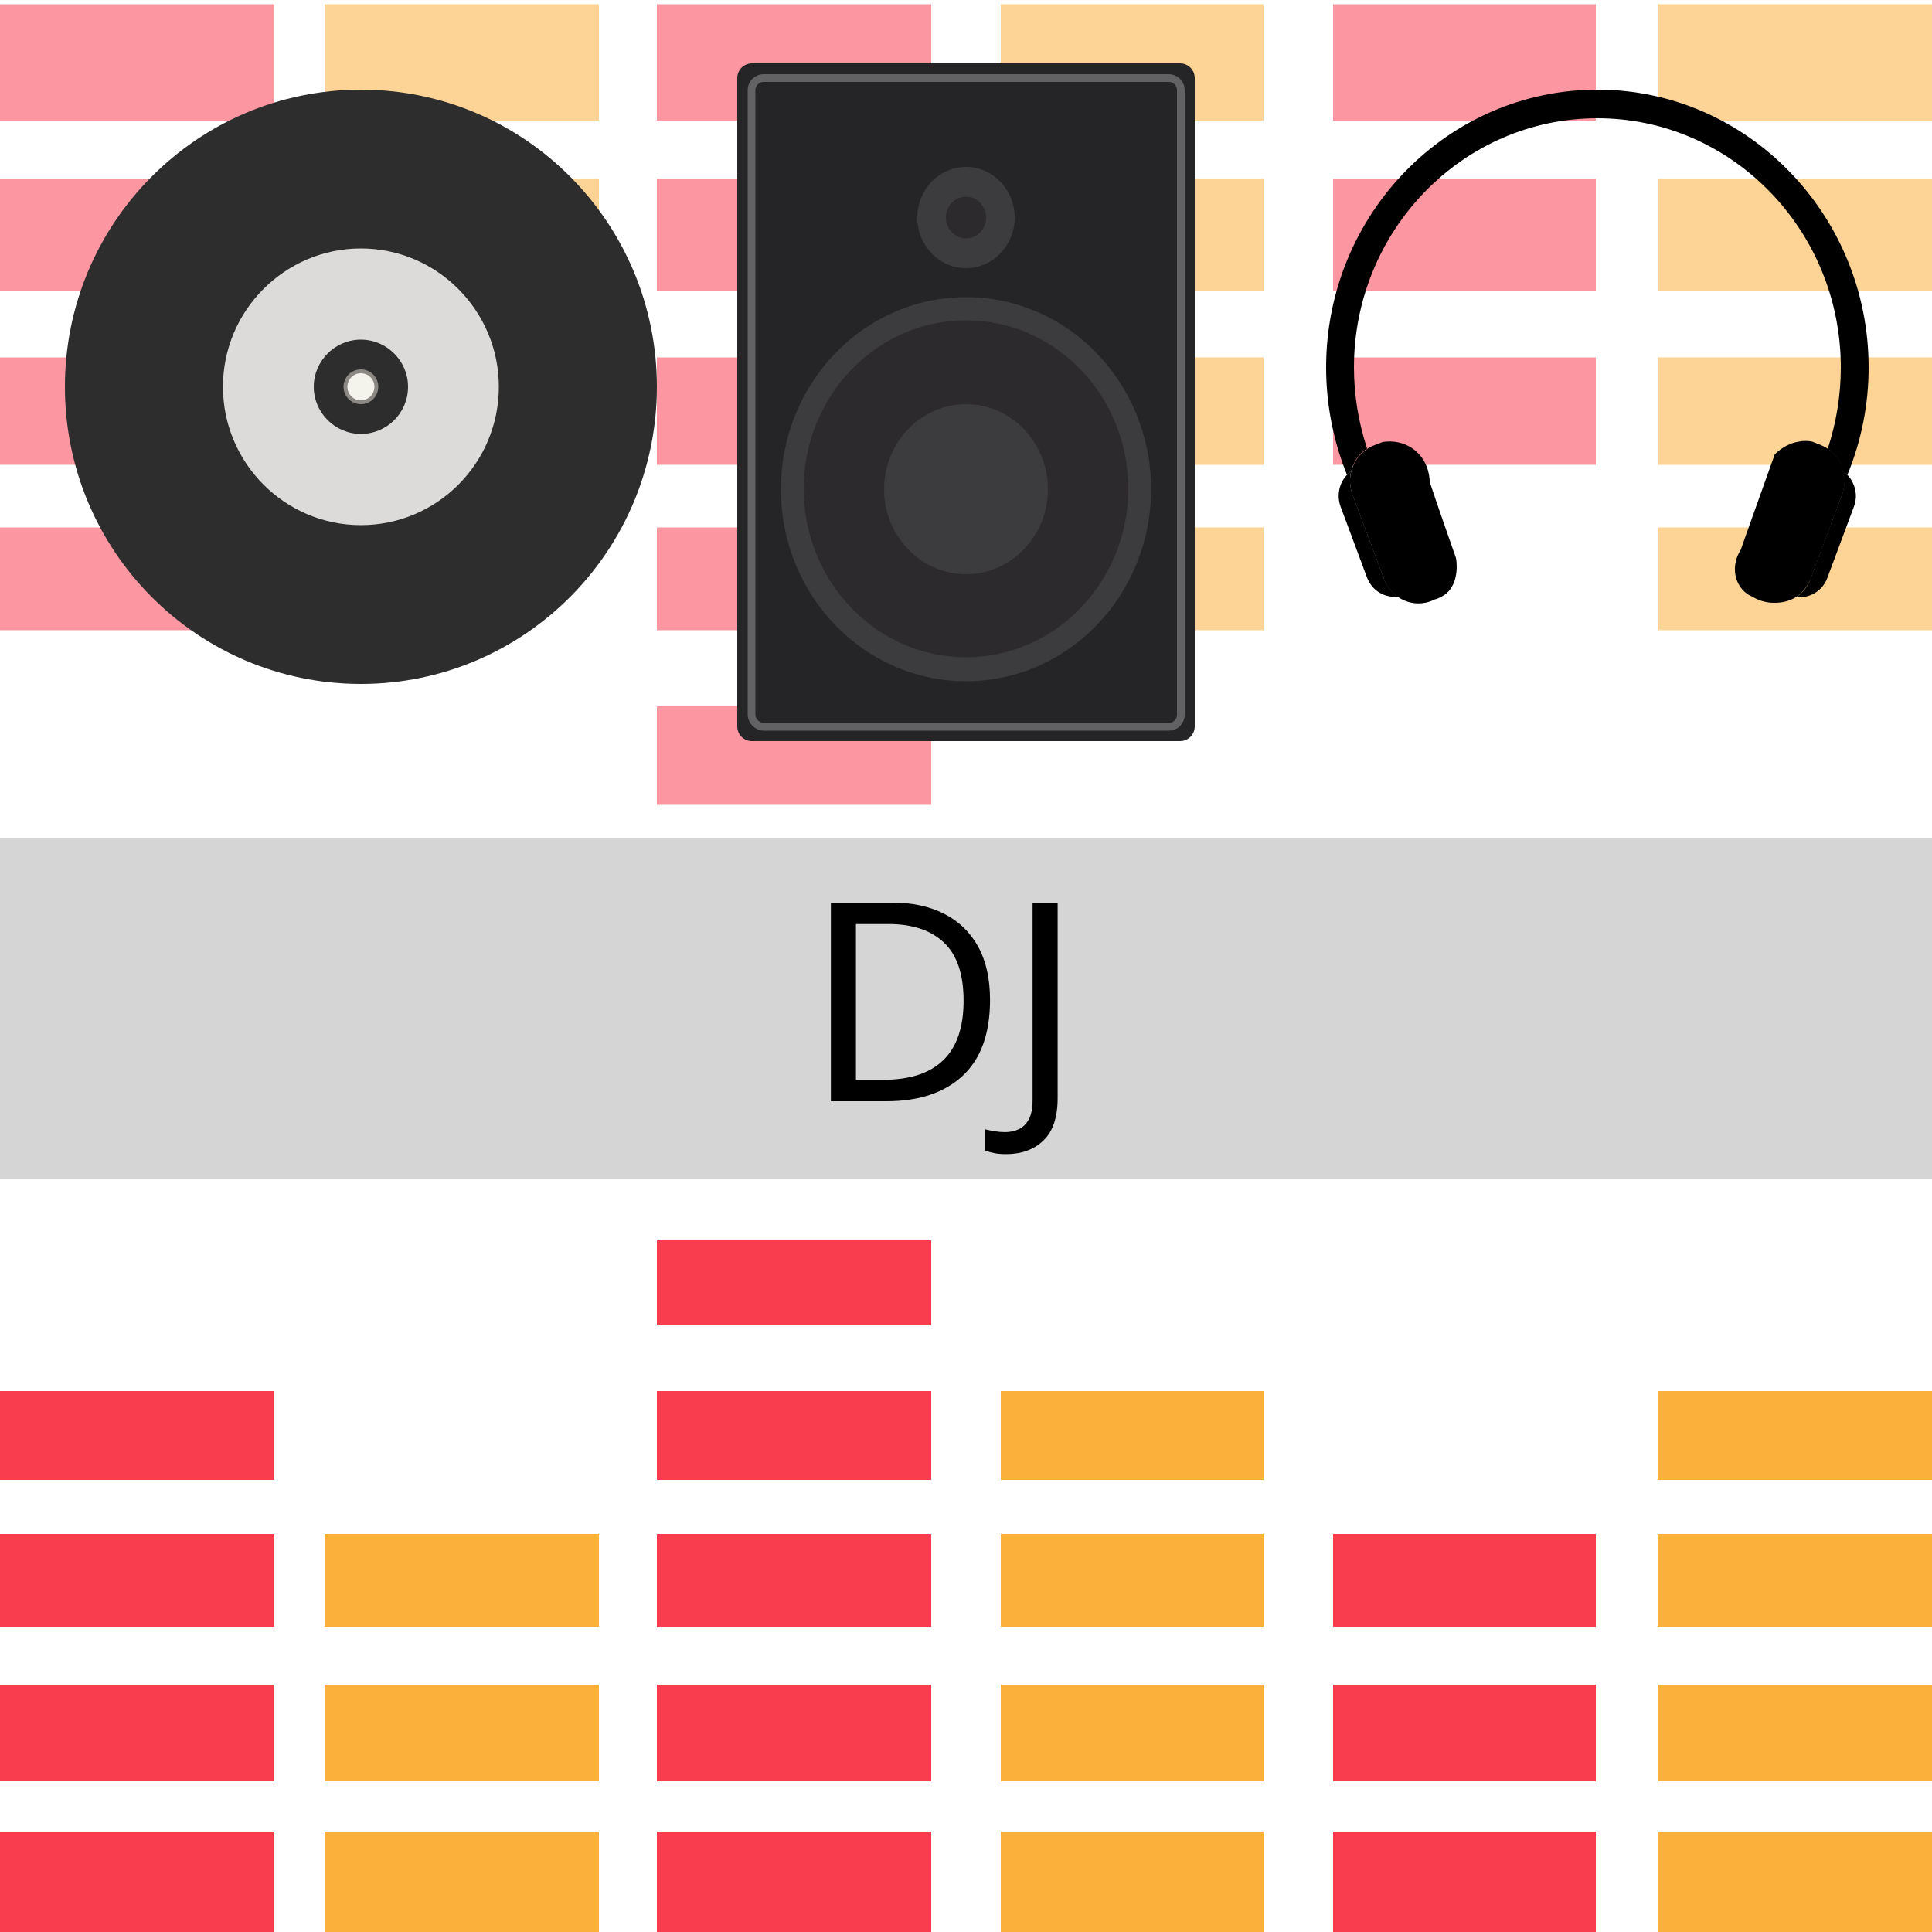
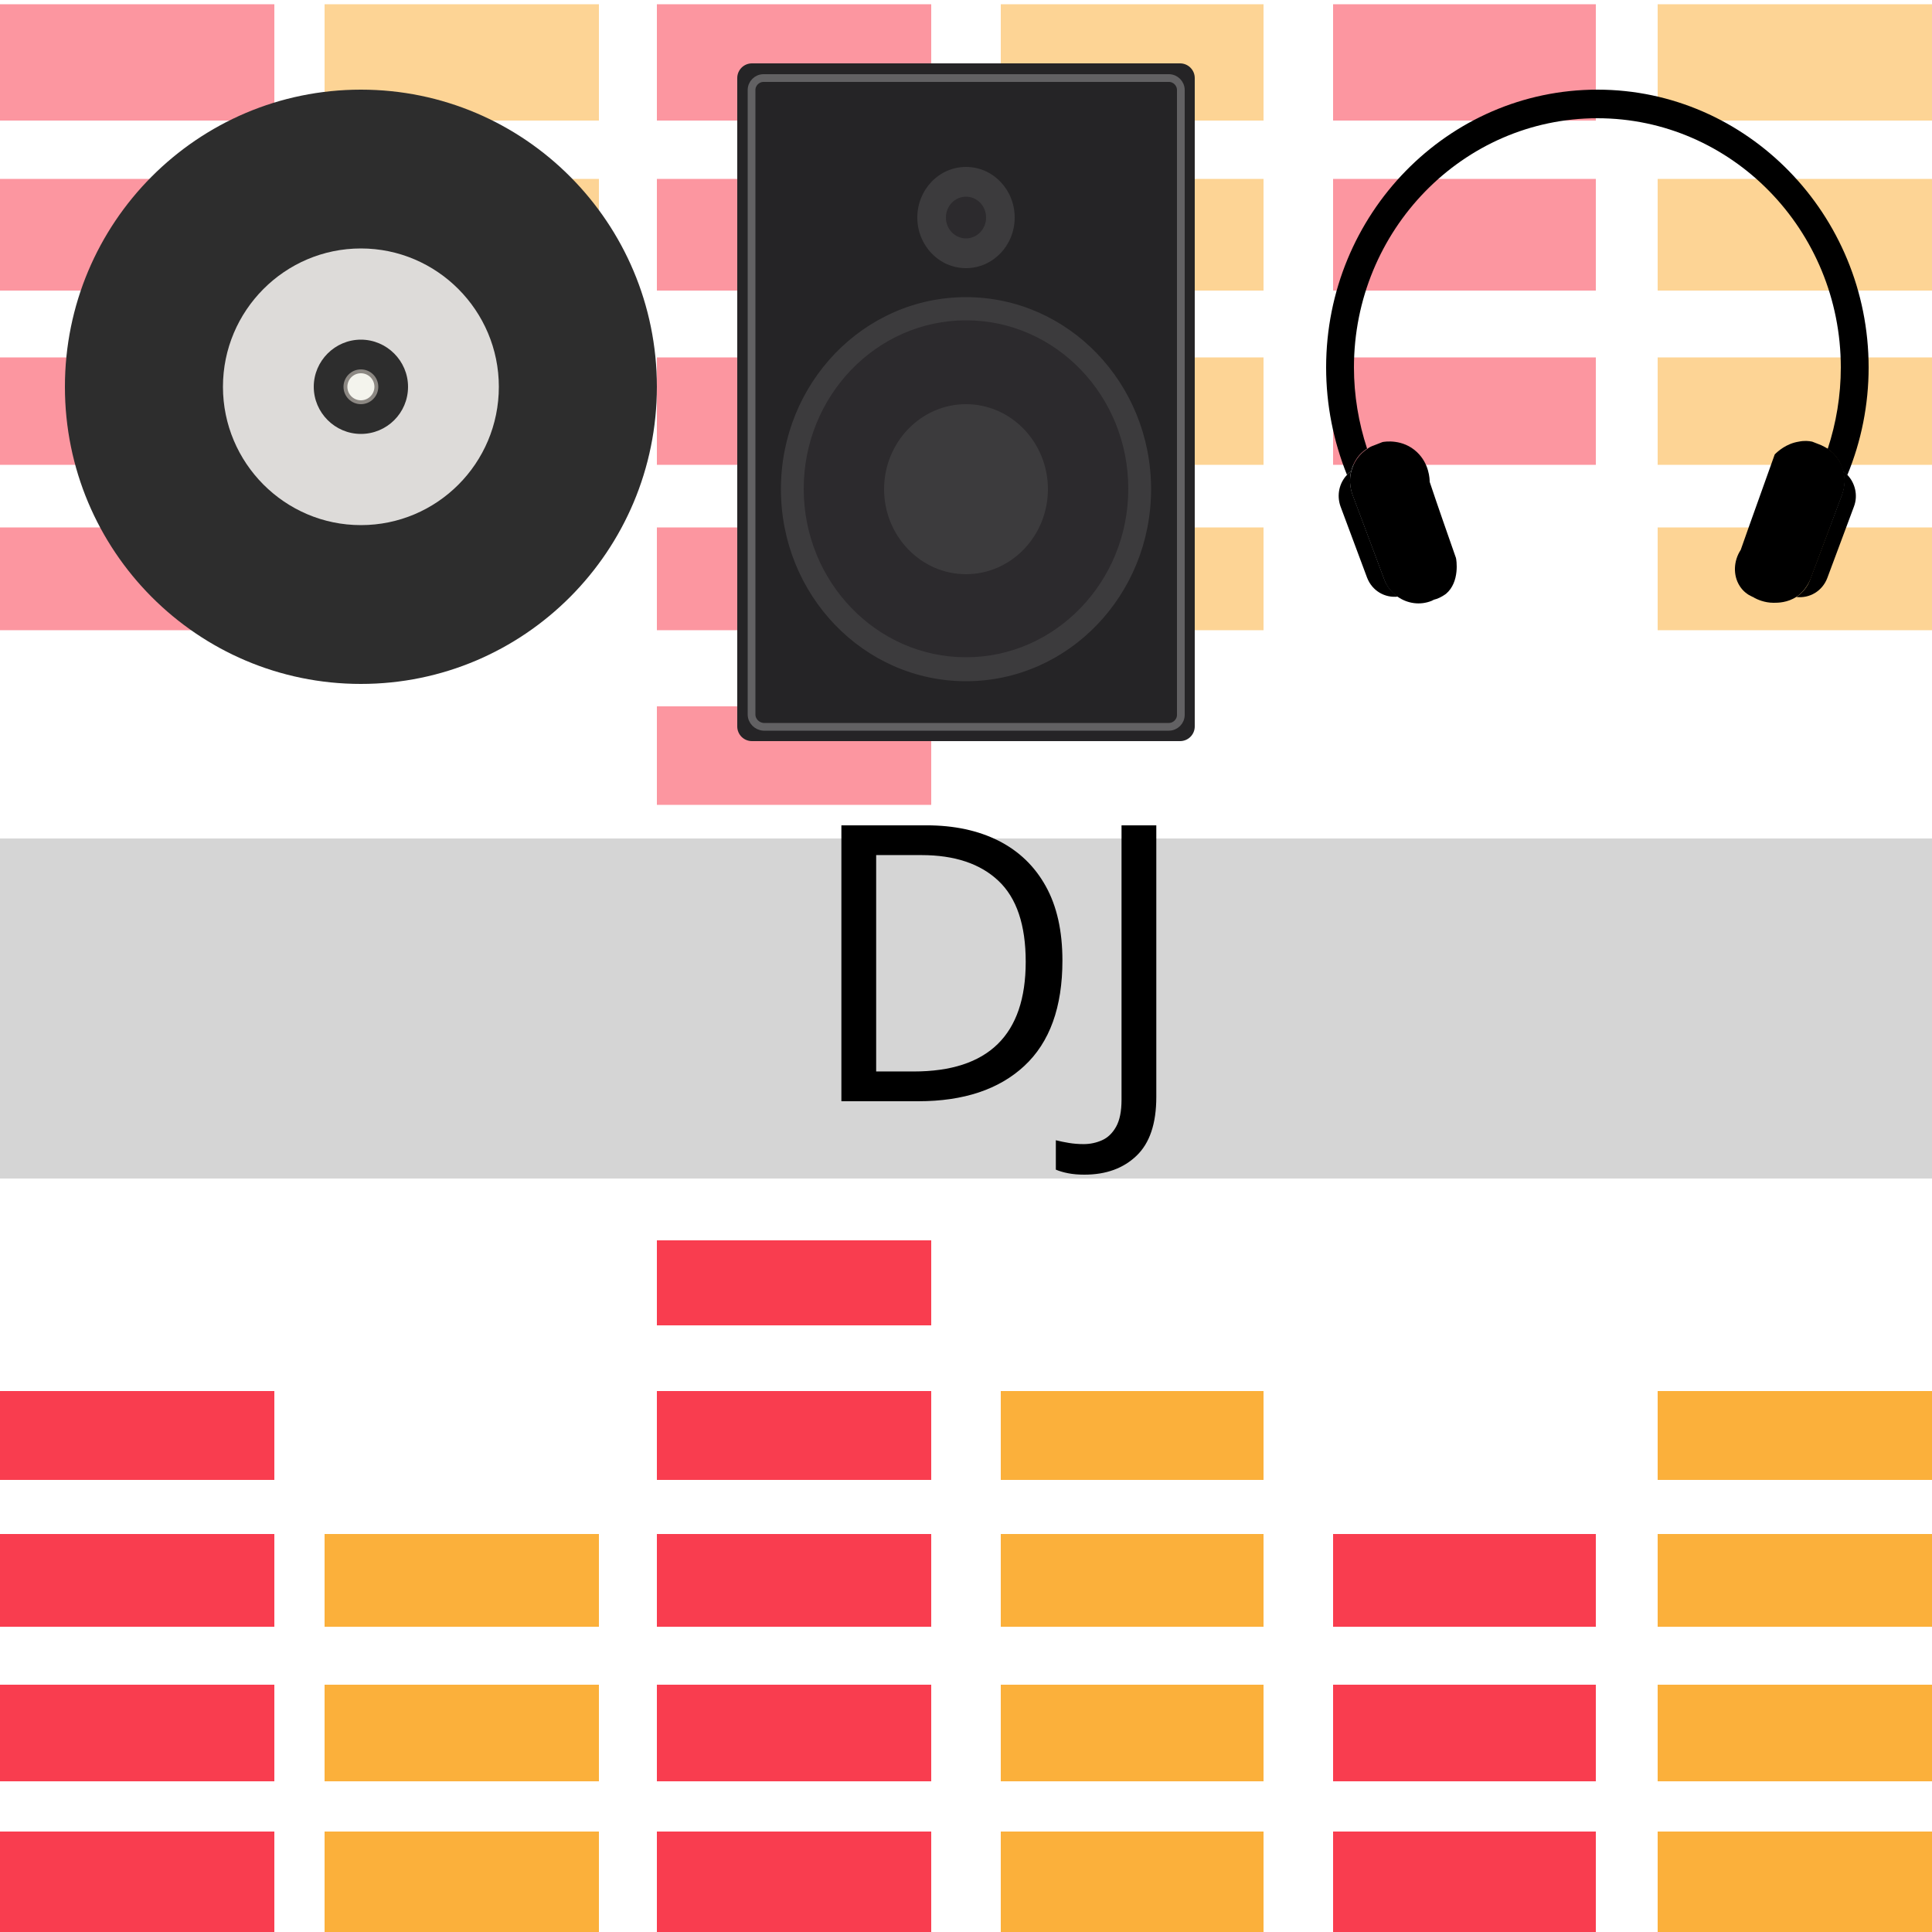
<svg xmlns="http://www.w3.org/2000/svg" version="1.1" id="Layer_1" x="0px" y="0px" viewBox="0 0 500 500" style="enable-background:new 0 0 500 500;" xml:space="preserve">
  <style type="text/css">
	.st0{opacity:0.54;}
	.st1{fill:#F93D4F;}
	.st2{fill:#FBB03B;}
	.st3{fill:#2D2D2D;}
	.st4{fill:#DDDBD9;}
	.st5{fill:#F4F4ED;stroke:#8C8883;stroke-miterlimit:10;}
	.st6{fill:#252426;}
	.st7{fill:none;stroke:#626163;stroke-width:2;stroke-miterlimit:10;}
	.st8{fill:#3C3B3D;}
	.st9{fill:#2C2A2D;}
	.st10{opacity:0.54;fill:#B2B2B2;enable-background:new    ;}
- 	.st11{font-family:'MyriadPro-Regular';}
- 	.st12{font-size:72px;}
+ 	.st11{font-family:'Tw Cen MT Condensed';}
+ 	.st12{font-size:100px;}
</style>
  <g class="st0">
    <rect y="1.1" class="st1" width="71" height="30.1" />
    <rect x="84" y="1.1" class="st2" width="71" height="30.1" />
    <rect x="170" y="1.1" class="st1" width="71" height="30.1" />
    <rect x="259" y="1.1" class="st2" width="68" height="30.1" />
    <rect x="345" y="1.1" class="st1" width="68" height="30.1" />
    <rect x="429" y="1.1" class="st2" width="71" height="30.1" />
    <rect y="46.3" class="st1" width="71" height="28.9" />
    <rect x="84" y="46.3" class="st2" width="71" height="28.9" />
    <rect x="170" y="46.3" class="st1" width="71" height="28.9" />
    <rect x="259" y="46.3" class="st2" width="68" height="28.9" />
    <rect x="345" y="46.3" class="st1" width="68" height="28.9" />
    <rect x="429" y="46.3" class="st2" width="71" height="28.9" />
    <rect y="92.5" class="st1" width="71" height="27.8" />
    <rect y="136.5" class="st1" width="71" height="26.6" />
    <rect x="84" y="92.5" class="st2" width="71" height="27.8" />
    <rect x="170" y="92.5" class="st1" width="71" height="27.8" />
    <rect x="259" y="92.5" class="st2" width="68" height="27.8" />
    <rect x="345" y="92.5" class="st1" width="68" height="27.8" />
    <rect x="429" y="92.5" class="st2" width="71" height="27.8" />
    <rect x="170" y="136.5" class="st1" width="71" height="26.6" />
    <rect x="259" y="136.5" class="st2" width="68" height="26.6" />
    <rect x="429" y="136.5" class="st2" width="71" height="26.6" />
    <rect x="170" y="182.8" class="st1" width="71" height="25.5" />
  </g>
  <g>
    <path d="M477,122c0.4,0.3,0.7,0.6,1.1,0.9c3.6-8.7,5.5-18.2,5.5-27.8c0-39.6-31.5-71.9-70.2-71.9s-70.2,32.2-70.2,71.9   c0,9.7,1.9,19.1,5.4,27.8c0.3-0.4,0.7-0.7,1.1-1c0.6-2.4,2-4.5,4.1-5.8c-2.2-6.7-3.4-13.8-3.4-21c0-35.5,28.2-64.5,63-64.5   c34.7,0,63,28.9,63,64.5c0,7.3-1.2,14.4-3.4,21.1C475,117.5,476.4,119.6,477,122z" />
    <path d="M477,122c0.5,1.9,0.4,4-0.3,6l-8.2,21.9c-0.7,2-2,3.5-3.6,4.6c3.4,0.4,6.7-1.5,8-4.9l6.9-18.5c1.1-2.9,0.3-6.1-1.7-8.2   C477.8,122.5,477.4,122.2,477,122z" />
    <path d="M468.6,149.8l8.2-21.9c0.7-2,0.8-4.1,0.3-6c-0.6-2.3-2-4.4-4.1-5.8c-0.5-0.3-1.1-0.6-1.7-0.9l-2.3-0.9   c-0.9-0.2-2.1-0.3-3.5,0c-3.2,0.5-5.4,2.5-6.2,3.3c-2.9,8.2-5.9,16.4-8.8,24.7c-1.9,2.9-2,6.6-0.3,9.3c1.8,2.9,4.9,3.4,5.5,3.5   c-0.6-0.2-1.2-0.4-1.9-0.5c0.9,0.5,2.8,1.4,5.2,1.4c1.1,0,3.6,0,6-1.6C467.2,152.9,468.2,150.7,468.6,149.8z" />
    <path d="M358.2,149.8l-8.2-21.9c-0.7-2-0.8-4.1-0.3-6c-0.4,0.3-0.8,0.6-1.1,1c-2,2.1-2.7,5.2-1.7,8.1l6.9,18.5   c1.3,3.4,4.6,5.3,8,4.9C360.2,153.3,358.9,151.8,358.2,149.8z" />
    <path d="M349.7,122c-0.5,1.9-0.4,4,0.3,6l8.2,21.9c0.7,2,2,3.5,3.6,4.6c2.5,1.7,5.7,2.2,8.7,1l0.6-0.3c0.9-0.2,2-0.7,3.1-1.5   c3.7-3.1,2.7-9,2.6-9.3c-2.3-6.6-4.6-13.1-6.8-19.7c0-0.7-0.1-4.7-3.3-7.7c-3.7-3.5-8.4-2.7-8.9-2.6l-2.3,0.9   c-0.6,0.2-1.2,0.5-1.7,0.9C351.8,117.5,350.3,119.6,349.7,122z" />
  </g>
  <g>
    <rect y="474" class="st1" width="71" height="26" />
    <rect x="84" y="474" class="st2" width="71" height="26" />
    <rect x="170" y="474" class="st1" width="71" height="26" />
    <rect x="259" y="474" class="st2" width="68" height="26" />
    <rect x="345" y="474" class="st1" width="68" height="26" />
    <rect x="429" y="474" class="st2" width="71" height="26" />
    <rect y="436" class="st1" width="71" height="25" />
    <rect x="84" y="436" class="st2" width="71" height="25" />
    <rect x="170" y="436" class="st1" width="71" height="25" />
    <rect x="259" y="436" class="st2" width="68" height="25" />
    <rect x="345" y="436" class="st1" width="68" height="25" />
    <rect x="429" y="436" class="st2" width="71" height="25" />
    <rect y="397" class="st1" width="71" height="24" />
    <rect y="360" class="st1" width="71" height="23" />
    <rect x="84" y="397" class="st2" width="71" height="24" />
    <rect x="170" y="397" class="st1" width="71" height="24" />
    <rect x="259" y="397" class="st2" width="68" height="24" />
    <rect x="345" y="397" class="st1" width="68" height="24" />
    <rect x="429" y="397" class="st2" width="71" height="24" />
    <rect x="170" y="360" class="st1" width="71" height="23" />
    <rect x="259" y="360" class="st2" width="68" height="23" />
    <rect x="429" y="360" class="st2" width="71" height="23" />
    <rect x="170" y="321" class="st1" width="71" height="22" />
  </g>
  <g>
    <ellipse class="st3" cx="93.4" cy="100.1" rx="76.6" ry="76.9" />
    <path class="st4" d="M93.4,135.9c-19.7,0-35.7-16.1-35.7-35.8s16-35.8,35.7-35.8s35.7,16.1,35.7,35.8   C129.1,119.9,113.1,135.9,93.4,135.9z" />
    <path class="st3" d="M93.4,112.3c-6.7,0-12.2-5.5-12.2-12.2s5.5-12.2,12.2-12.2s12.2,5.5,12.2,12.2   C105.6,106.9,100.1,112.3,93.4,112.3z" />
    <ellipse class="st5" cx="93.4" cy="100.1" rx="4" ry="4" />
  </g>
  <g>
    <path class="st6" d="M305.4,191.8H194.6c-2.1,0-3.8-1.7-3.8-3.8V20.2c0-2.1,1.7-3.8,3.8-3.8h110.8c2.1,0,3.8,1.7,3.8,3.8V188   C309.2,190.1,307.5,191.8,305.4,191.8z" />
    <path class="st7" d="M194.5,184.9V23.3c0-1.7,1.4-3.1,3.1-3.1h104.9c1.7,0,3.1,1.4,3.1,3.1V185c0,1.7-1.4,3.1-3.1,3.1H197.6   C195.9,188,194.5,186.6,194.5,184.9z" />
    <g>
      <ellipse class="st8" cx="250" cy="56.3" rx="12.6" ry="13.1" />
      <ellipse class="st9" cx="250" cy="56.3" rx="5.2" ry="5.4" />
    </g>
    <ellipse class="st8" cx="250" cy="126.6" rx="47.9" ry="49.7" />
    <path class="st9" d="M250,170.1c-23.1,0-42-19.5-42-43.6c0-24,18.8-43.6,42-43.6s42,19.5,42,43.6S273.1,170.1,250,170.1z" />
    <path class="st8" d="M250,148.6c-11.7,0-21.2-9.9-21.2-22s9.5-22,21.2-22c11.7,0,21.2,9.9,21.2,22S261.7,148.6,250,148.6z" />
  </g>
-   <rect x="-11" y="217" class="st10" width="552" height="88" />
+   <rect x="-5" y="217" class="st10" width="505" height="88" />
  <text transform="matrix(1 0 0 1 208.0473 285)" class="st11 st12">DJ</text>
</svg>
